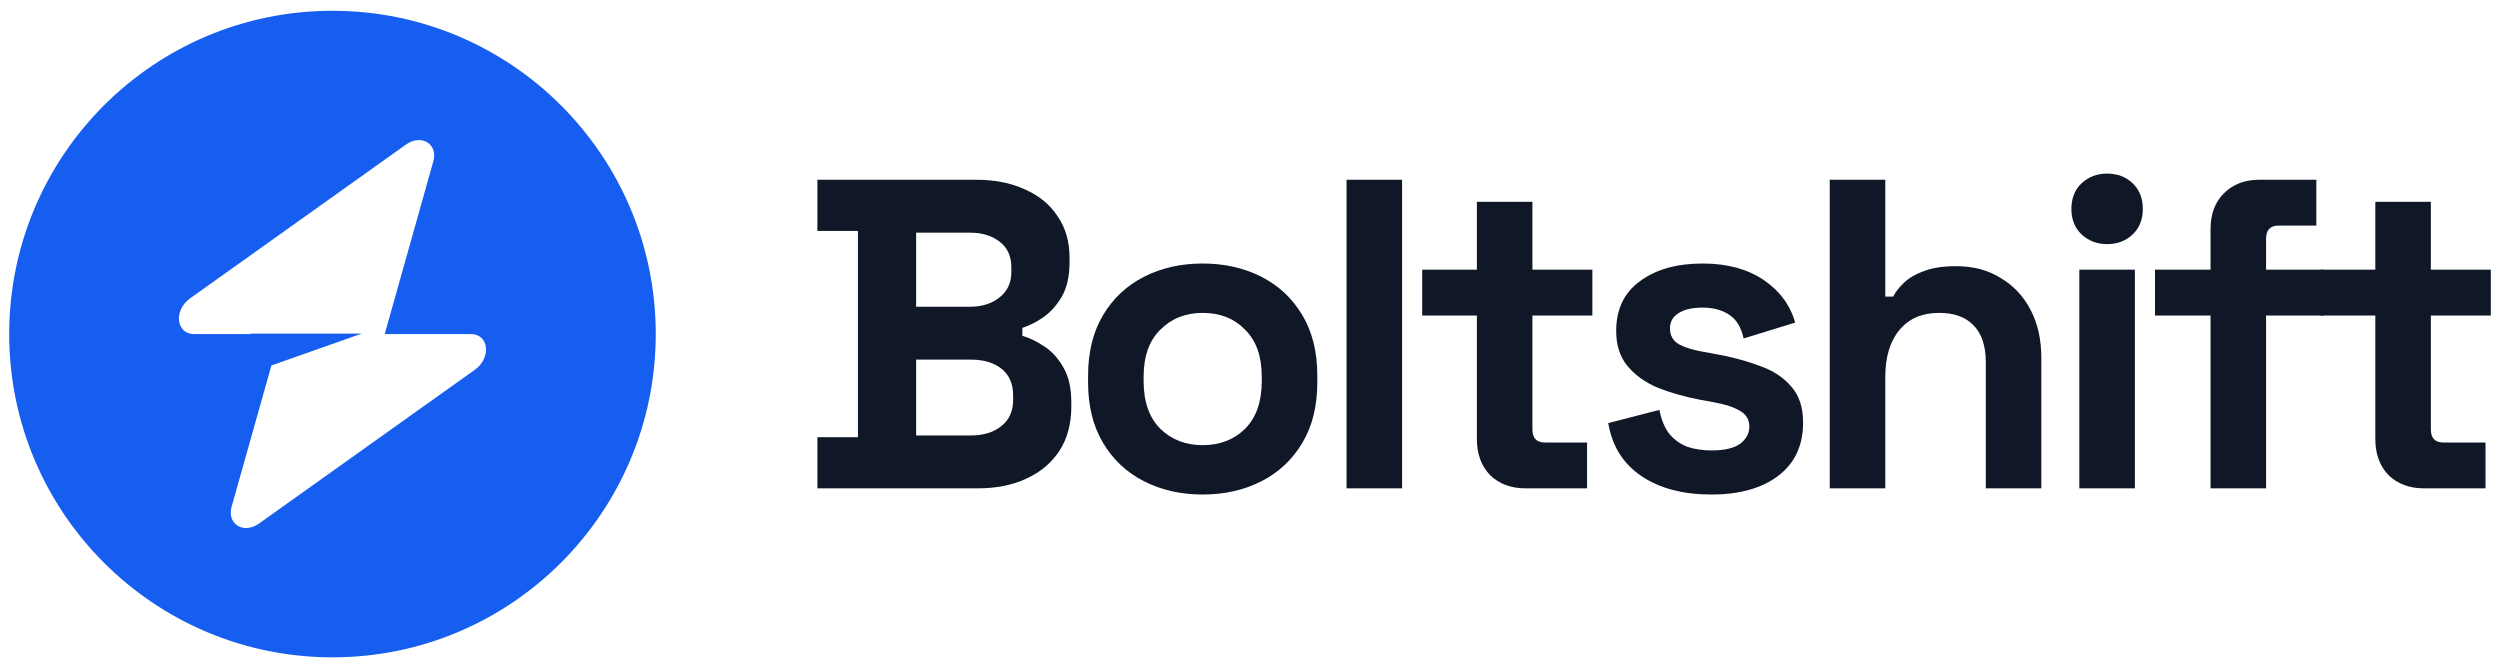
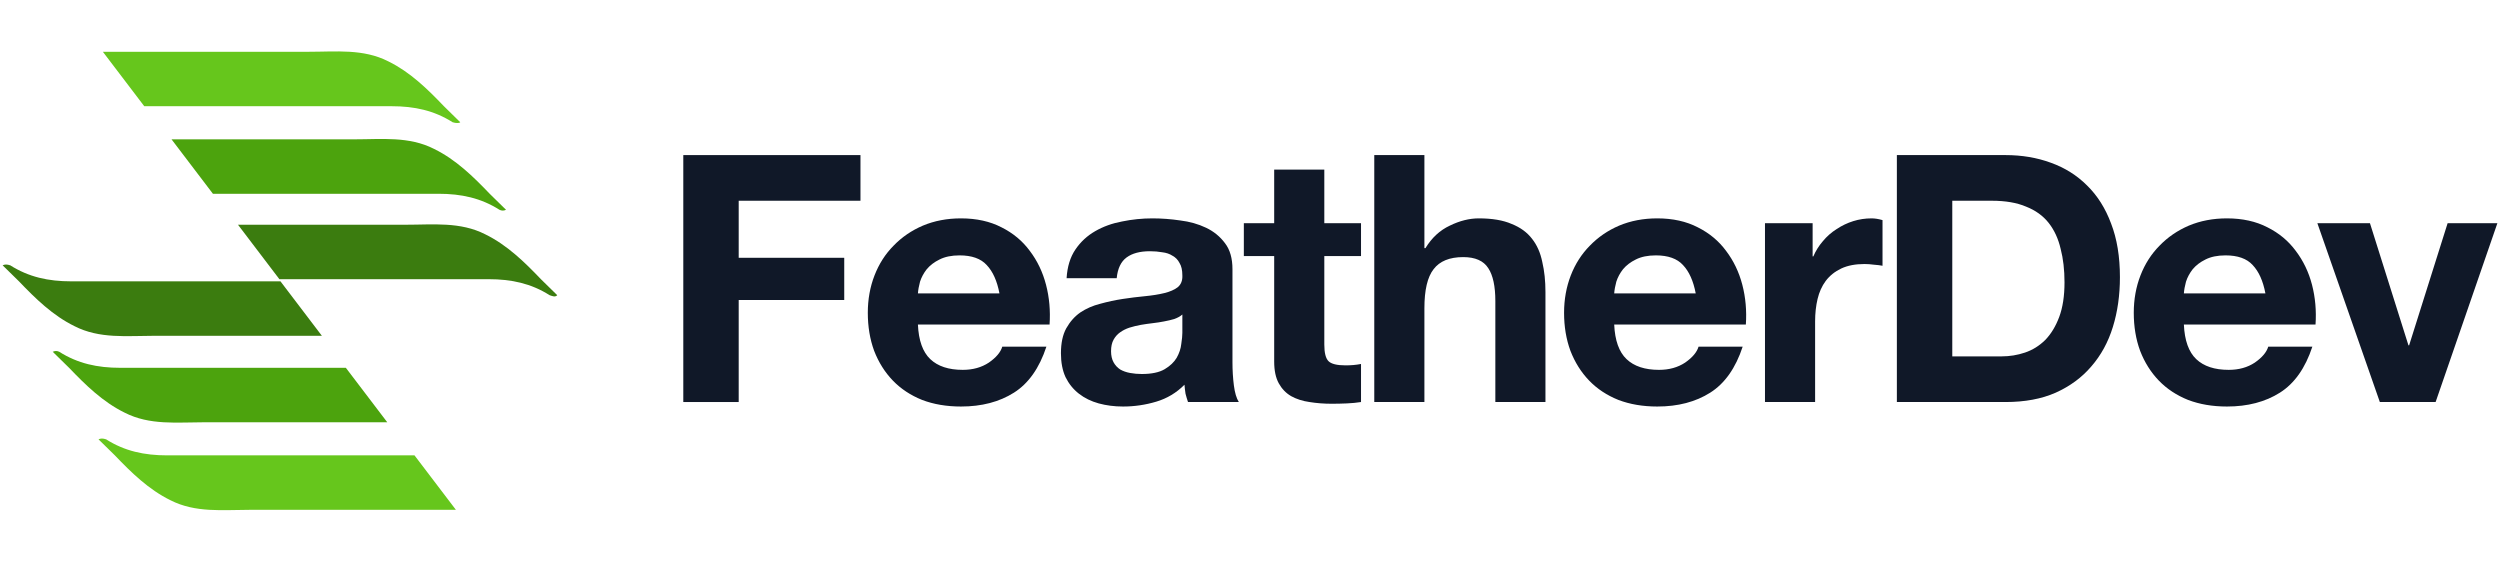
- <svg xmlns="http://www.w3.org/2000/svg" width="116" height="31" viewBox="0 0 116 31" fill="none">
-   <path fill-rule="evenodd" clip-rule="evenodd" d="M15.427 30.5C23.711 30.5 30.427 23.784 30.427 15.5C30.427 7.216 23.711 0.5 15.427 0.5C7.142 0.5 0.427 7.216 0.427 15.5C0.427 23.784 7.142 30.5 15.427 30.5ZM20.106 7.488C20.334 6.679 19.549 6.2 18.832 6.711L8.822 13.842C8.044 14.396 8.166 15.5 9.005 15.5H11.641V15.48H16.779L12.593 16.957L10.747 23.512C10.52 24.322 11.305 24.8 12.022 24.289L22.032 17.158C22.81 16.604 22.687 15.5 21.848 15.5H17.851L20.106 7.488Z" fill="#155EEF" />
-   <path d="M37.927 22.659V20.287H39.809V10.714H37.927V8.341H45.29C46.163 8.341 46.92 8.491 47.561 8.791C48.215 9.077 48.72 9.493 49.075 10.039C49.443 10.571 49.627 11.211 49.627 11.961V12.166C49.627 12.821 49.504 13.359 49.259 13.782C49.013 14.191 48.72 14.511 48.379 14.743C48.052 14.961 47.738 15.118 47.438 15.214V15.582C47.738 15.664 48.065 15.821 48.42 16.052C48.775 16.271 49.075 16.591 49.32 17.014C49.579 17.436 49.709 17.989 49.709 18.671V18.875C49.709 19.666 49.525 20.348 49.156 20.921C48.788 21.48 48.277 21.909 47.622 22.209C46.981 22.509 46.231 22.659 45.372 22.659H37.927ZM42.509 20.205H45.045C45.631 20.205 46.102 20.061 46.456 19.775C46.825 19.489 47.009 19.08 47.009 18.548V18.343C47.009 17.811 46.831 17.402 46.477 17.116C46.122 16.83 45.645 16.686 45.045 16.686H42.509V20.205ZM42.509 14.232H45.004C45.563 14.232 46.02 14.089 46.374 13.802C46.743 13.516 46.927 13.121 46.927 12.616V12.412C46.927 11.893 46.749 11.498 46.395 11.225C46.04 10.939 45.577 10.796 45.004 10.796H42.509V14.232Z" fill="#101828" />
-   <path d="M55.805 22.946C54.796 22.946 53.889 22.741 53.085 22.332C52.28 21.923 51.646 21.33 51.183 20.552C50.719 19.775 50.487 18.841 50.487 17.75V17.423C50.487 16.332 50.719 15.398 51.183 14.621C51.646 13.843 52.28 13.25 53.085 12.841C53.889 12.432 54.796 12.227 55.805 12.227C56.814 12.227 57.721 12.432 58.526 12.841C59.33 13.25 59.964 13.843 60.428 14.621C60.892 15.398 61.123 16.332 61.123 17.423V17.75C61.123 18.841 60.892 19.775 60.428 20.552C59.964 21.33 59.33 21.923 58.526 22.332C57.721 22.741 56.814 22.946 55.805 22.946ZM55.805 20.655C56.596 20.655 57.251 20.402 57.769 19.898C58.287 19.38 58.546 18.643 58.546 17.689V17.484C58.546 16.53 58.287 15.8 57.769 15.296C57.264 14.777 56.61 14.518 55.805 14.518C55.014 14.518 54.36 14.777 53.842 15.296C53.324 15.8 53.064 16.53 53.064 17.484V17.689C53.064 18.643 53.324 19.38 53.842 19.898C54.36 20.402 55.014 20.655 55.805 20.655Z" fill="#101828" />
-   <path d="M62.48 22.659V8.341H65.057V22.659H62.48Z" fill="#101828" />
-   <path d="M70.777 22.659C70.108 22.659 69.563 22.455 69.14 22.046C68.731 21.623 68.527 21.064 68.527 20.368V14.641H65.99V12.514H68.527V9.364H71.104V12.514H73.886V14.641H71.104V19.918C71.104 20.327 71.295 20.532 71.677 20.532H73.64V22.659H70.777Z" fill="#101828" />
-   <path d="M79.409 22.946C78.087 22.946 77.003 22.659 76.157 22.087C75.312 21.514 74.8 20.696 74.623 19.632L76.996 19.018C77.091 19.496 77.248 19.871 77.466 20.143C77.698 20.416 77.978 20.614 78.305 20.736C78.646 20.846 79.014 20.9 79.409 20.9C80.01 20.9 80.453 20.798 80.739 20.593C81.025 20.375 81.169 20.109 81.169 19.796C81.169 19.482 81.032 19.243 80.76 19.08C80.487 18.902 80.05 18.759 79.45 18.65L78.878 18.548C78.169 18.412 77.521 18.227 76.934 17.996C76.348 17.75 75.878 17.416 75.523 16.993C75.169 16.571 74.991 16.025 74.991 15.357C74.991 14.348 75.359 13.577 76.096 13.046C76.832 12.5 77.8 12.227 79 12.227C80.132 12.227 81.073 12.48 81.823 12.984C82.573 13.489 83.064 14.15 83.296 14.968L80.903 15.705C80.794 15.187 80.569 14.818 80.228 14.6C79.9 14.382 79.491 14.273 79 14.273C78.51 14.273 78.135 14.361 77.875 14.539C77.616 14.702 77.487 14.934 77.487 15.234C77.487 15.562 77.623 15.807 77.896 15.971C78.169 16.121 78.537 16.236 79 16.318L79.573 16.421C80.337 16.557 81.025 16.741 81.639 16.973C82.266 17.191 82.757 17.512 83.112 17.934C83.48 18.343 83.664 18.902 83.664 19.611C83.664 20.675 83.275 21.5 82.498 22.087C81.734 22.659 80.705 22.946 79.409 22.946Z" fill="#101828" />
-   <path d="M84.9 22.659V8.341H87.477V13.761H87.845C87.954 13.543 88.125 13.325 88.357 13.107C88.588 12.889 88.895 12.711 89.277 12.575C89.672 12.425 90.17 12.35 90.77 12.35C91.561 12.35 92.25 12.534 92.836 12.902C93.436 13.257 93.9 13.755 94.227 14.396C94.554 15.023 94.718 15.759 94.718 16.605V22.659H92.141V16.809C92.141 16.046 91.95 15.473 91.568 15.091C91.2 14.709 90.668 14.518 89.972 14.518C89.182 14.518 88.568 14.784 88.132 15.316C87.695 15.834 87.477 16.564 87.477 17.505V22.659H84.9Z" fill="#101828" />
-   <path d="M96.481 22.659V12.514H99.059V22.659H96.481ZM97.77 11.327C97.306 11.327 96.911 11.177 96.584 10.877C96.27 10.577 96.113 10.182 96.113 9.691C96.113 9.2 96.27 8.805 96.584 8.505C96.911 8.205 97.306 8.055 97.77 8.055C98.247 8.055 98.643 8.205 98.956 8.505C99.27 8.805 99.427 9.2 99.427 9.691C99.427 10.182 99.27 10.577 98.956 10.877C98.643 11.177 98.247 11.327 97.77 11.327Z" fill="#101828" />
-   <path d="M102.569 22.659V14.641H99.992V12.514H102.569V10.632C102.569 9.937 102.774 9.384 103.183 8.975C103.606 8.552 104.151 8.341 104.819 8.341H107.478V10.468H105.719C105.337 10.468 105.146 10.673 105.146 11.082V12.514H107.806V14.641H105.146V22.659H102.569Z" fill="#101828" />
-   <path d="M112.465 22.659C111.797 22.659 111.251 22.455 110.828 22.046C110.419 21.623 110.215 21.064 110.215 20.368V14.641H107.678V12.514H110.215V9.364H112.792V12.514H115.574V14.641H112.792V19.918C112.792 20.327 112.983 20.532 113.365 20.532H115.328V22.659H112.465Z" fill="#101828" />
+ <svg xmlns="http://www.w3.org/2000/svg" width="138" height="31" viewBox="0 0 138 31" fill="none">
+   <path d="M25.406 6.748C25.105 6.453 24.805 6.158 24.504 5.863C23.602 4.92 22.64 3.977 21.436 3.388C20.053 2.681 18.549 2.858 17.046 2.858C14.76 2.858 9.046 2.858 5.678 2.858L7.963 5.863C12.114 5.863 18.61 5.863 21.617 5.863C22.88 5.863 23.963 6.099 24.985 6.748C25.166 6.806 25.346 6.806 25.406 6.748Z" fill="#66C61C" />
+   <path d="M27.933 11.581C27.633 11.286 27.332 10.991 27.031 10.696C26.129 9.753 25.166 8.81 23.963 8.221C22.58 7.514 21.076 7.691 19.573 7.691C17.588 7.691 12.836 7.691 9.468 7.691L11.753 10.696C15.844 10.696 21.437 10.696 24.204 10.696C25.467 10.696 26.55 10.932 27.572 11.581C27.693 11.639 27.813 11.639 27.933 11.581Z" fill="#4CA30D" />
+   <path d="M30.76 16.295C30.459 16.001 30.159 15.706 29.858 15.411C28.956 14.468 27.993 13.525 26.79 12.936C25.407 12.229 23.903 12.405 22.399 12.405C20.535 12.405 16.445 12.405 13.137 12.405L15.422 15.411C19.392 15.411 24.445 15.411 26.971 15.411C28.234 15.411 29.317 15.647 30.339 16.295C30.52 16.354 30.64 16.413 30.76 16.295Z" fill="#3B7C0F" />
+   <path d="M5.438 24.252C5.738 24.547 6.039 24.842 6.34 25.136C7.242 26.079 8.204 27.022 9.407 27.612C10.791 28.319 12.294 28.142 13.798 28.142H25.166L22.88 25.136C18.73 25.136 12.234 25.136 9.227 25.136C7.964 25.136 6.881 24.901 5.859 24.252C5.678 24.193 5.558 24.193 5.438 24.252Z" fill="#66C61C" />
+   <path d="M2.911 19.419C3.212 19.714 3.513 20.009 3.813 20.303C4.716 21.246 5.678 22.189 6.881 22.779C8.264 23.486 9.768 23.309 11.272 23.309H21.377L19.091 20.303C15.001 20.303 9.407 20.303 6.64 20.303C5.377 20.303 4.295 20.067 3.272 19.419C3.152 19.36 3.031 19.36 2.911 19.419Z" fill="#4CA30D" />
+   <path d="M0.145 14.646C0.445 14.941 0.746 15.235 1.047 15.53C1.949 16.473 2.911 17.416 4.114 18.005C5.498 18.713 7.001 18.536 8.505 18.536H17.768L15.482 15.53C11.512 15.53 6.46 15.53 3.934 15.53C2.671 15.53 1.588 15.294 0.566 14.646C0.385 14.587 0.265 14.587 0.145 14.646Z" fill="#3B7C0F" />
+   <path d="M37.718 8.561V22.192H40.776V16.56H46.602V14.23H40.776V11.081H47.498V8.561H37.718Z" fill="#101828" />
+   <path d="M55.17 16.197H50.669C50.682 16.006 50.721 15.79 50.786 15.548C50.864 15.306 50.987 15.077 51.156 14.861C51.338 14.644 51.572 14.466 51.858 14.326C52.156 14.173 52.526 14.097 52.968 14.097C53.644 14.097 54.144 14.275 54.468 14.632C54.806 14.988 55.04 15.51 55.17 16.197ZM50.669 17.915H57.936C57.988 17.151 57.923 16.42 57.741 15.72C57.559 15.02 57.261 14.396 56.845 13.849C56.443 13.302 55.923 12.869 55.287 12.55C54.65 12.22 53.903 12.054 53.046 12.054C52.28 12.054 51.578 12.188 50.942 12.455C50.319 12.722 49.779 13.091 49.325 13.562C48.87 14.021 48.52 14.568 48.273 15.204C48.026 15.841 47.903 16.528 47.903 17.266C47.903 18.03 48.02 18.73 48.253 19.366C48.5 20.002 48.844 20.55 49.286 21.008C49.728 21.466 50.267 21.822 50.903 22.077C51.539 22.319 52.254 22.44 53.046 22.44C54.189 22.44 55.163 22.185 55.968 21.676C56.774 21.167 57.371 20.32 57.761 19.137H55.325C55.235 19.442 54.988 19.735 54.585 20.015C54.182 20.282 53.702 20.416 53.144 20.416C52.364 20.416 51.767 20.219 51.351 19.824C50.935 19.43 50.708 18.793 50.669 17.915Z" fill="#101828" />
+   <path d="M58.876 15.357C58.915 14.72 59.077 14.192 59.363 13.772C59.648 13.352 60.012 13.015 60.454 12.761C60.895 12.506 61.389 12.328 61.934 12.226C62.493 12.111 63.051 12.054 63.61 12.054C64.116 12.054 64.629 12.092 65.149 12.169C65.668 12.232 66.143 12.366 66.571 12.57C67 12.773 67.35 13.06 67.623 13.429C67.896 13.785 68.032 14.262 68.032 14.861V19.996C68.032 20.442 68.058 20.868 68.11 21.275C68.162 21.682 68.253 21.988 68.383 22.192H65.578C65.526 22.039 65.48 21.886 65.441 21.733C65.415 21.568 65.396 21.402 65.383 21.237C64.941 21.682 64.422 21.994 63.824 22.172C63.227 22.351 62.616 22.44 61.993 22.44C61.512 22.44 61.064 22.382 60.648 22.268C60.233 22.153 59.869 21.975 59.557 21.733C59.246 21.491 58.999 21.186 58.817 20.817C58.648 20.448 58.564 20.009 58.564 19.5C58.564 18.94 58.661 18.482 58.856 18.125C59.064 17.756 59.324 17.463 59.635 17.247C59.96 17.03 60.324 16.872 60.726 16.77C61.142 16.655 61.558 16.566 61.973 16.502C62.389 16.439 62.798 16.388 63.201 16.35C63.603 16.311 63.961 16.254 64.272 16.178C64.584 16.102 64.831 15.993 65.013 15.853C65.194 15.7 65.279 15.484 65.266 15.204C65.266 14.912 65.214 14.682 65.11 14.517C65.019 14.339 64.889 14.205 64.72 14.116C64.564 14.014 64.376 13.95 64.155 13.925C63.947 13.887 63.72 13.868 63.474 13.868C62.928 13.868 62.499 13.982 62.188 14.211C61.876 14.441 61.694 14.822 61.642 15.357H58.876ZM65.266 17.361C65.149 17.463 65 17.546 64.818 17.61C64.649 17.66 64.461 17.705 64.253 17.743C64.058 17.782 63.85 17.813 63.629 17.839C63.408 17.864 63.188 17.896 62.967 17.934C62.759 17.972 62.551 18.023 62.343 18.087C62.149 18.151 61.973 18.24 61.817 18.354C61.675 18.456 61.558 18.59 61.467 18.755C61.376 18.921 61.33 19.131 61.33 19.385C61.33 19.627 61.376 19.831 61.467 19.996C61.558 20.162 61.681 20.295 61.837 20.397C61.993 20.486 62.175 20.55 62.382 20.588C62.59 20.626 62.805 20.645 63.025 20.645C63.571 20.645 63.993 20.556 64.292 20.378C64.59 20.2 64.811 19.99 64.954 19.748C65.097 19.493 65.181 19.239 65.207 18.984C65.246 18.73 65.266 18.526 65.266 18.373V17.361Z" fill="#101828" />
+   <path d="M73.102 12.322V9.362H70.335V12.322H68.66V14.135H70.335V19.958C70.335 20.454 70.42 20.855 70.589 21.16C70.758 21.466 70.985 21.701 71.271 21.867C71.569 22.032 71.907 22.14 72.284 22.192C72.673 22.255 73.083 22.287 73.511 22.287C73.784 22.287 74.063 22.28 74.349 22.268C74.635 22.255 74.894 22.23 75.128 22.192V20.091C74.998 20.117 74.862 20.136 74.719 20.149C74.576 20.162 74.427 20.168 74.271 20.168C73.803 20.168 73.492 20.091 73.336 19.939C73.18 19.786 73.102 19.48 73.102 19.022V14.135H75.128V12.322H73.102Z" fill="#101828" />
+   <path d="M75.86 8.561V22.192H78.627V17.018C78.627 16.012 78.795 15.293 79.133 14.861C79.471 14.415 80.016 14.192 80.77 14.192C81.432 14.192 81.893 14.396 82.153 14.803C82.413 15.198 82.543 15.802 82.543 16.617V22.192H85.309V16.12C85.309 15.51 85.251 14.956 85.134 14.46C85.03 13.95 84.841 13.524 84.569 13.181C84.296 12.824 83.919 12.55 83.439 12.36C82.971 12.156 82.367 12.054 81.627 12.054C81.107 12.054 80.575 12.188 80.029 12.455C79.484 12.71 79.036 13.123 78.685 13.696H78.627V8.561H75.86Z" fill="#101828" />
+   <path d="M93.604 16.197H89.104C89.117 16.006 89.156 15.79 89.221 15.548C89.299 15.306 89.422 15.077 89.591 14.861C89.773 14.644 90.006 14.466 90.292 14.326C90.591 14.173 90.961 14.097 91.403 14.097C92.078 14.097 92.578 14.275 92.903 14.632C93.24 14.988 93.474 15.51 93.604 16.197ZM89.104 17.915H96.371C96.423 17.151 96.358 16.42 96.176 15.72C95.994 15.02 95.695 14.396 95.28 13.849C94.877 13.302 94.358 12.869 93.721 12.55C93.085 12.22 92.338 12.054 91.481 12.054C90.714 12.054 90.013 12.188 89.376 12.455C88.753 12.722 88.214 13.091 87.759 13.562C87.305 14.021 86.954 14.568 86.707 15.204C86.461 15.841 86.337 16.528 86.337 17.266C86.337 18.03 86.454 18.73 86.688 19.366C86.935 20.002 87.279 20.55 87.721 21.008C88.162 21.466 88.701 21.822 89.338 22.077C89.974 22.319 90.688 22.44 91.481 22.44C92.624 22.44 93.598 22.185 94.403 21.676C95.208 21.167 95.806 20.32 96.195 19.137H93.76C93.669 19.442 93.422 19.735 93.02 20.015C92.617 20.282 92.136 20.416 91.578 20.416C90.799 20.416 90.201 20.219 89.786 19.824C89.37 19.43 89.143 18.793 89.104 17.915Z" fill="#101828" />
+   <path d="M97.427 12.322V22.192H100.194V17.743C100.194 17.298 100.239 16.884 100.33 16.502C100.421 16.12 100.57 15.79 100.778 15.51C100.999 15.217 101.285 14.988 101.635 14.822C101.986 14.657 102.415 14.574 102.921 14.574C103.09 14.574 103.265 14.587 103.447 14.612C103.629 14.625 103.785 14.644 103.915 14.67V12.15C103.694 12.086 103.493 12.054 103.311 12.054C102.96 12.054 102.622 12.105 102.298 12.207C101.973 12.309 101.668 12.455 101.382 12.646C101.096 12.824 100.843 13.047 100.622 13.314C100.401 13.569 100.226 13.849 100.096 14.154H100.057V12.322H97.427Z" fill="#101828" />
+   <path d="M107.766 19.672V11.081H109.948C110.701 11.081 111.331 11.189 111.838 11.405C112.357 11.609 112.773 11.908 113.085 12.302C113.396 12.697 113.617 13.174 113.747 13.734C113.89 14.281 113.961 14.899 113.961 15.586C113.961 16.337 113.864 16.973 113.669 17.495C113.474 18.017 113.214 18.443 112.89 18.774C112.565 19.092 112.195 19.322 111.779 19.462C111.364 19.602 110.935 19.672 110.493 19.672H107.766ZM104.707 8.561V22.192H110.708C111.773 22.192 112.695 22.02 113.474 21.676C114.266 21.32 114.922 20.836 115.442 20.225C115.974 19.614 116.371 18.889 116.63 18.049C116.89 17.209 117.02 16.292 117.02 15.3C117.02 14.167 116.858 13.181 116.533 12.341C116.221 11.501 115.78 10.8 115.208 10.241C114.65 9.681 113.981 9.261 113.201 8.981C112.435 8.701 111.604 8.561 110.708 8.561H104.707Z" fill="#101828" />
+   <path d="M125.051 16.197H120.55C120.563 16.006 120.602 15.79 120.667 15.548C120.745 15.306 120.869 15.077 121.037 14.861C121.219 14.644 121.453 14.466 121.739 14.326C122.038 14.173 122.408 14.097 122.849 14.097C123.525 14.097 124.025 14.275 124.349 14.632C124.687 14.988 124.921 15.51 125.051 16.197ZM120.55 17.915H127.817C127.869 17.151 127.804 16.42 127.623 15.72C127.441 15.02 127.142 14.396 126.726 13.849C126.324 13.302 125.804 12.869 125.168 12.55C124.531 12.22 123.785 12.054 122.927 12.054C122.161 12.054 121.46 12.188 120.823 12.455C120.2 12.722 119.661 13.091 119.206 13.562C118.752 14.021 118.401 14.568 118.154 15.204C117.907 15.841 117.784 16.528 117.784 17.266C117.784 18.03 117.901 18.73 118.135 19.366C118.381 20.002 118.726 20.55 119.167 21.008C119.609 21.466 120.148 21.822 120.784 22.077C121.421 22.319 122.135 22.44 122.927 22.44C124.07 22.44 125.044 22.185 125.85 21.676C126.655 21.167 127.252 20.32 127.642 19.137H125.207C125.116 19.442 124.869 19.735 124.466 20.015C124.064 20.282 123.583 20.416 123.025 20.416C122.245 20.416 121.648 20.219 121.232 19.824C120.817 19.43 120.589 18.793 120.55 17.915Z" fill="#101828" />
+   <path d="M134.446 22.192L137.855 12.322H135.108L132.984 19.061H132.946L130.822 12.322H127.919L131.367 22.192H134.446Z" fill="#101828" />
</svg>
